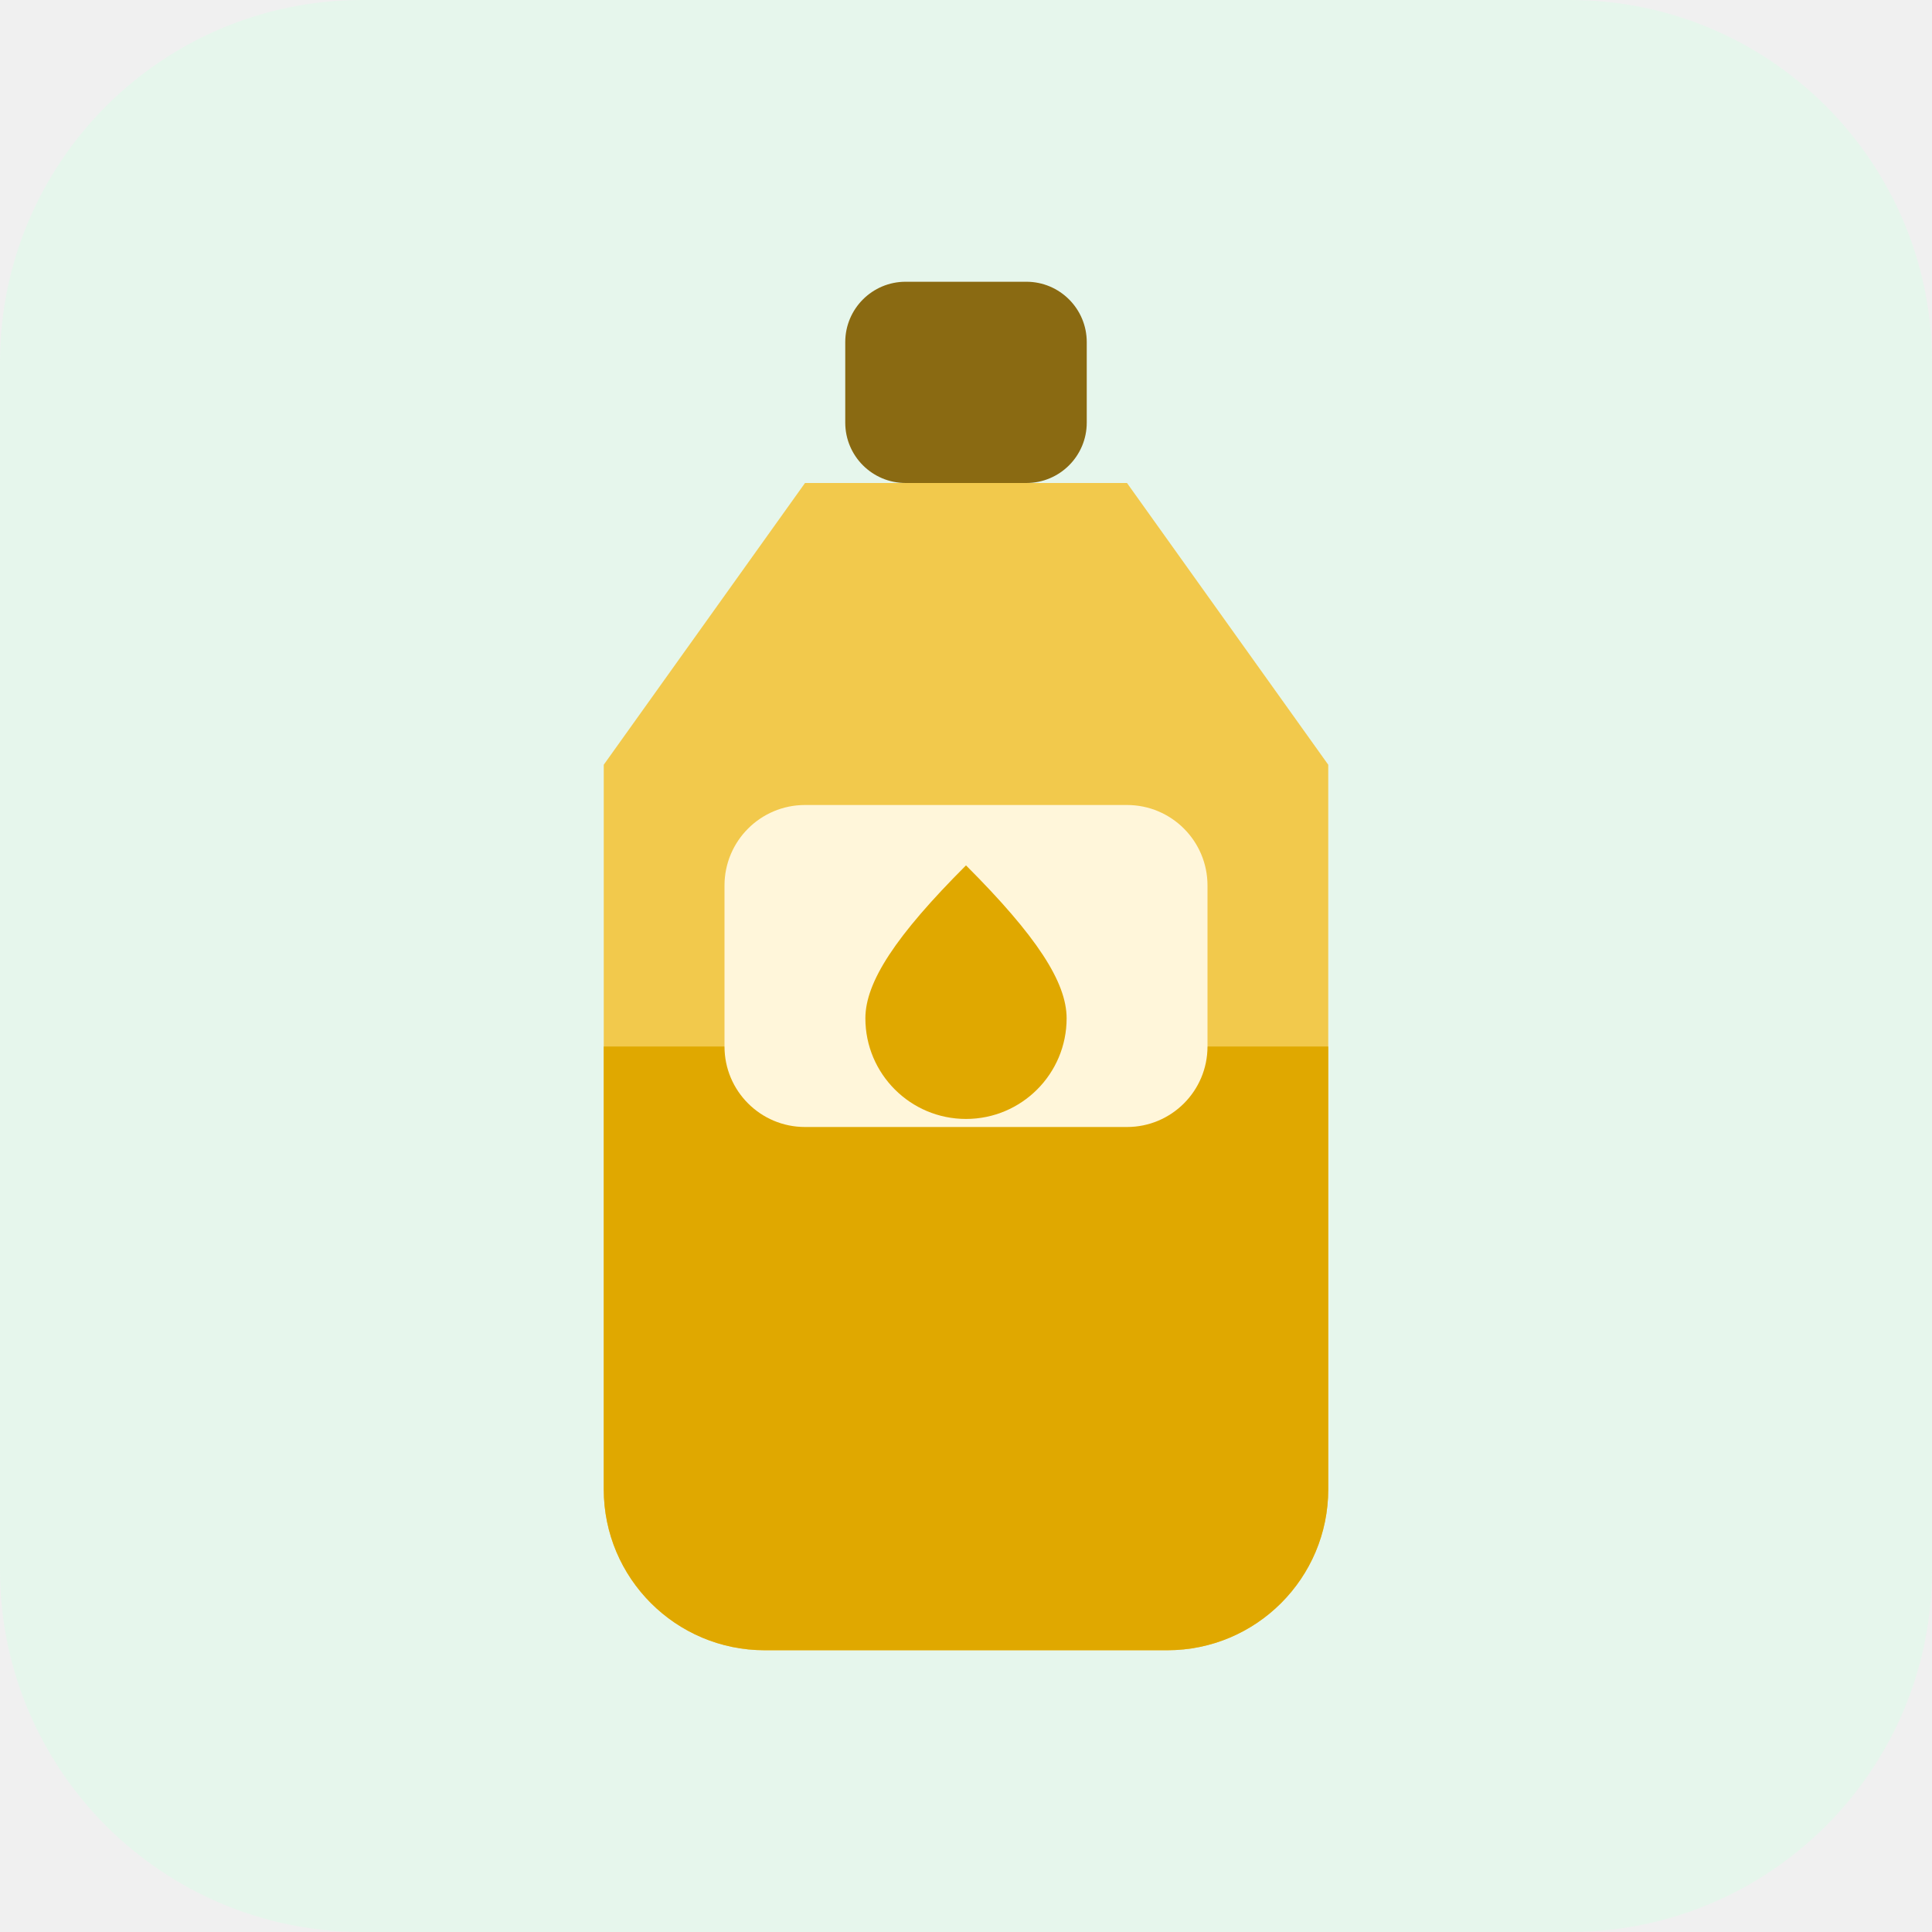
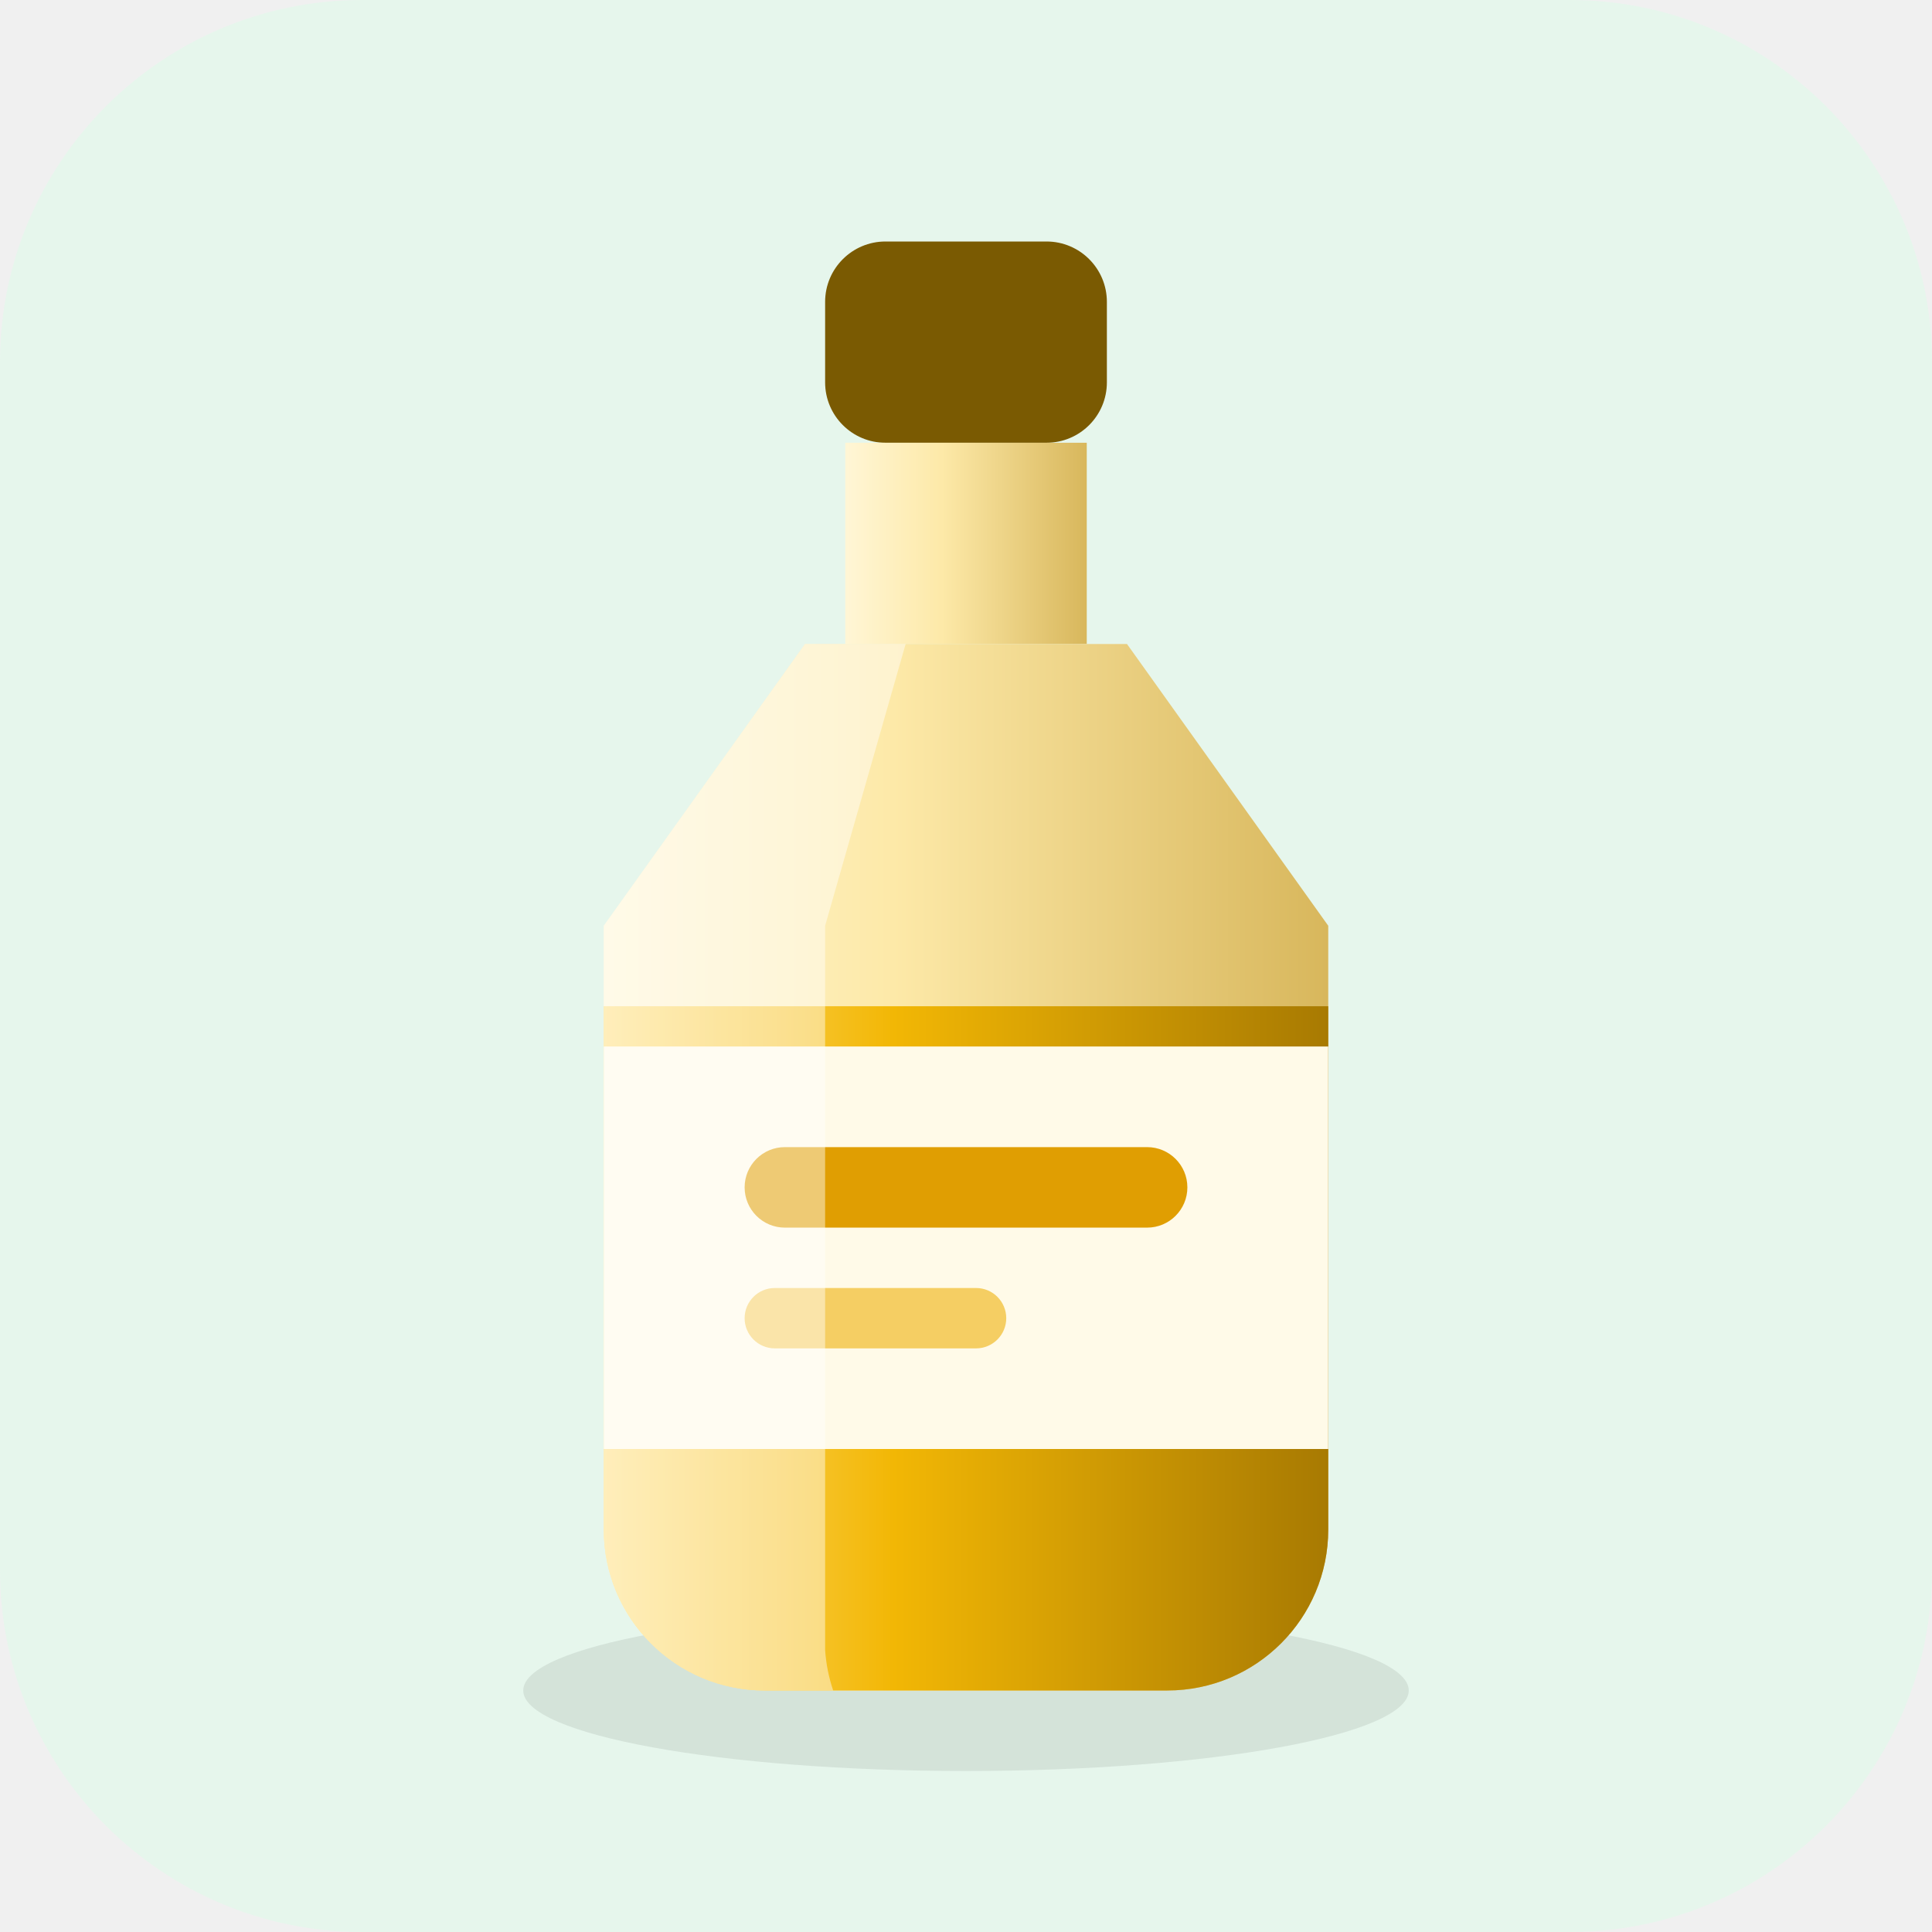
<svg xmlns="http://www.w3.org/2000/svg" viewBox="0 0 96 96" width="96" height="96" role="img" aria-label="Cooking Oil">
+   <defs>
+     <linearGradient id="coOil" x1="0" y1="0" x2="1" y2="0">
+       <stop offset="0" stop-color="#FFE082" />
+       <stop offset=".4" stop-color="#F2B705" />
+       <stop offset="1" stop-color="#A87A02" />
+     </linearGradient>
+     <linearGradient id="coGlass" x1="0" y1="0" x2="1" y2="0">
+       <stop offset="0" stop-color="#FFF6D6" />
+       <stop offset=".4" stop-color="#FDE9A8" />
+       <stop offset="1" stop-color="#D8B75C" />
+     </linearGradient>
+   </defs>
  <rect width="96" height="96" rx="18" fill="#E6F6EC" />
-   <rect x="42" y="14" width="12" height="10" rx="3" fill="#8A6A12" />
-   <path d="M40 24h16l10 14v36a8 8 0 0 1-8 8H38a8 8 0 0 1-8-8V38z" fill="#F2C94C" />
-   <path d="M30 52h36v22a8 8 0 0 1-8 8H38a8 8 0 0 1-8-8z" fill="#E0A800" />
-   <rect x="36" y="40" width="24" height="16" rx="4" fill="#FFF6DA" />
-   <path d="M48 43c3.5 3.5 5 5.8 5 7.6a5 5 0 0 1-10 0c0-1.8 1.5-4.1 5-7.6z" fill="#E0A800" />
+   <ellipse cx="48" cy="84" rx="22" ry="4" fill="#000000" opacity=".08" />
+   <rect x="41" y="12" width="14" height="10" rx="3" fill="#7A5A02" />
+   <path d="M42 22h12v10H42z" fill="url(#coGlass)" />
+   <path d="M40 32h16l10 14v30a8 8 0 0 1-8 8H38a8 8 0 0 1-8-8V46z" fill="url(#coGlass)" />
+   <path d="M30 50h36v26a8 8 0 0 1-8 8H38a8 8 0 0 1-8-8z" fill="url(#coOil)" />
+   <rect x="30" y="52" width="36" height="20" fill="#FFFAE8" />
+   <rect x="37" y="57" width="22" height="4" rx="2" fill="#E09E02" />
+   <rect x="37" y="64" width="13" height="3" rx="1.5" fill="#F5CE63" />
+   <path d="M40 32h5l-4 14v36a8 8 0 0 0 .4 2H38a8 8 0 0 1-8-8V46z" fill="#FFFFFF" opacity=".45" />
</svg>
